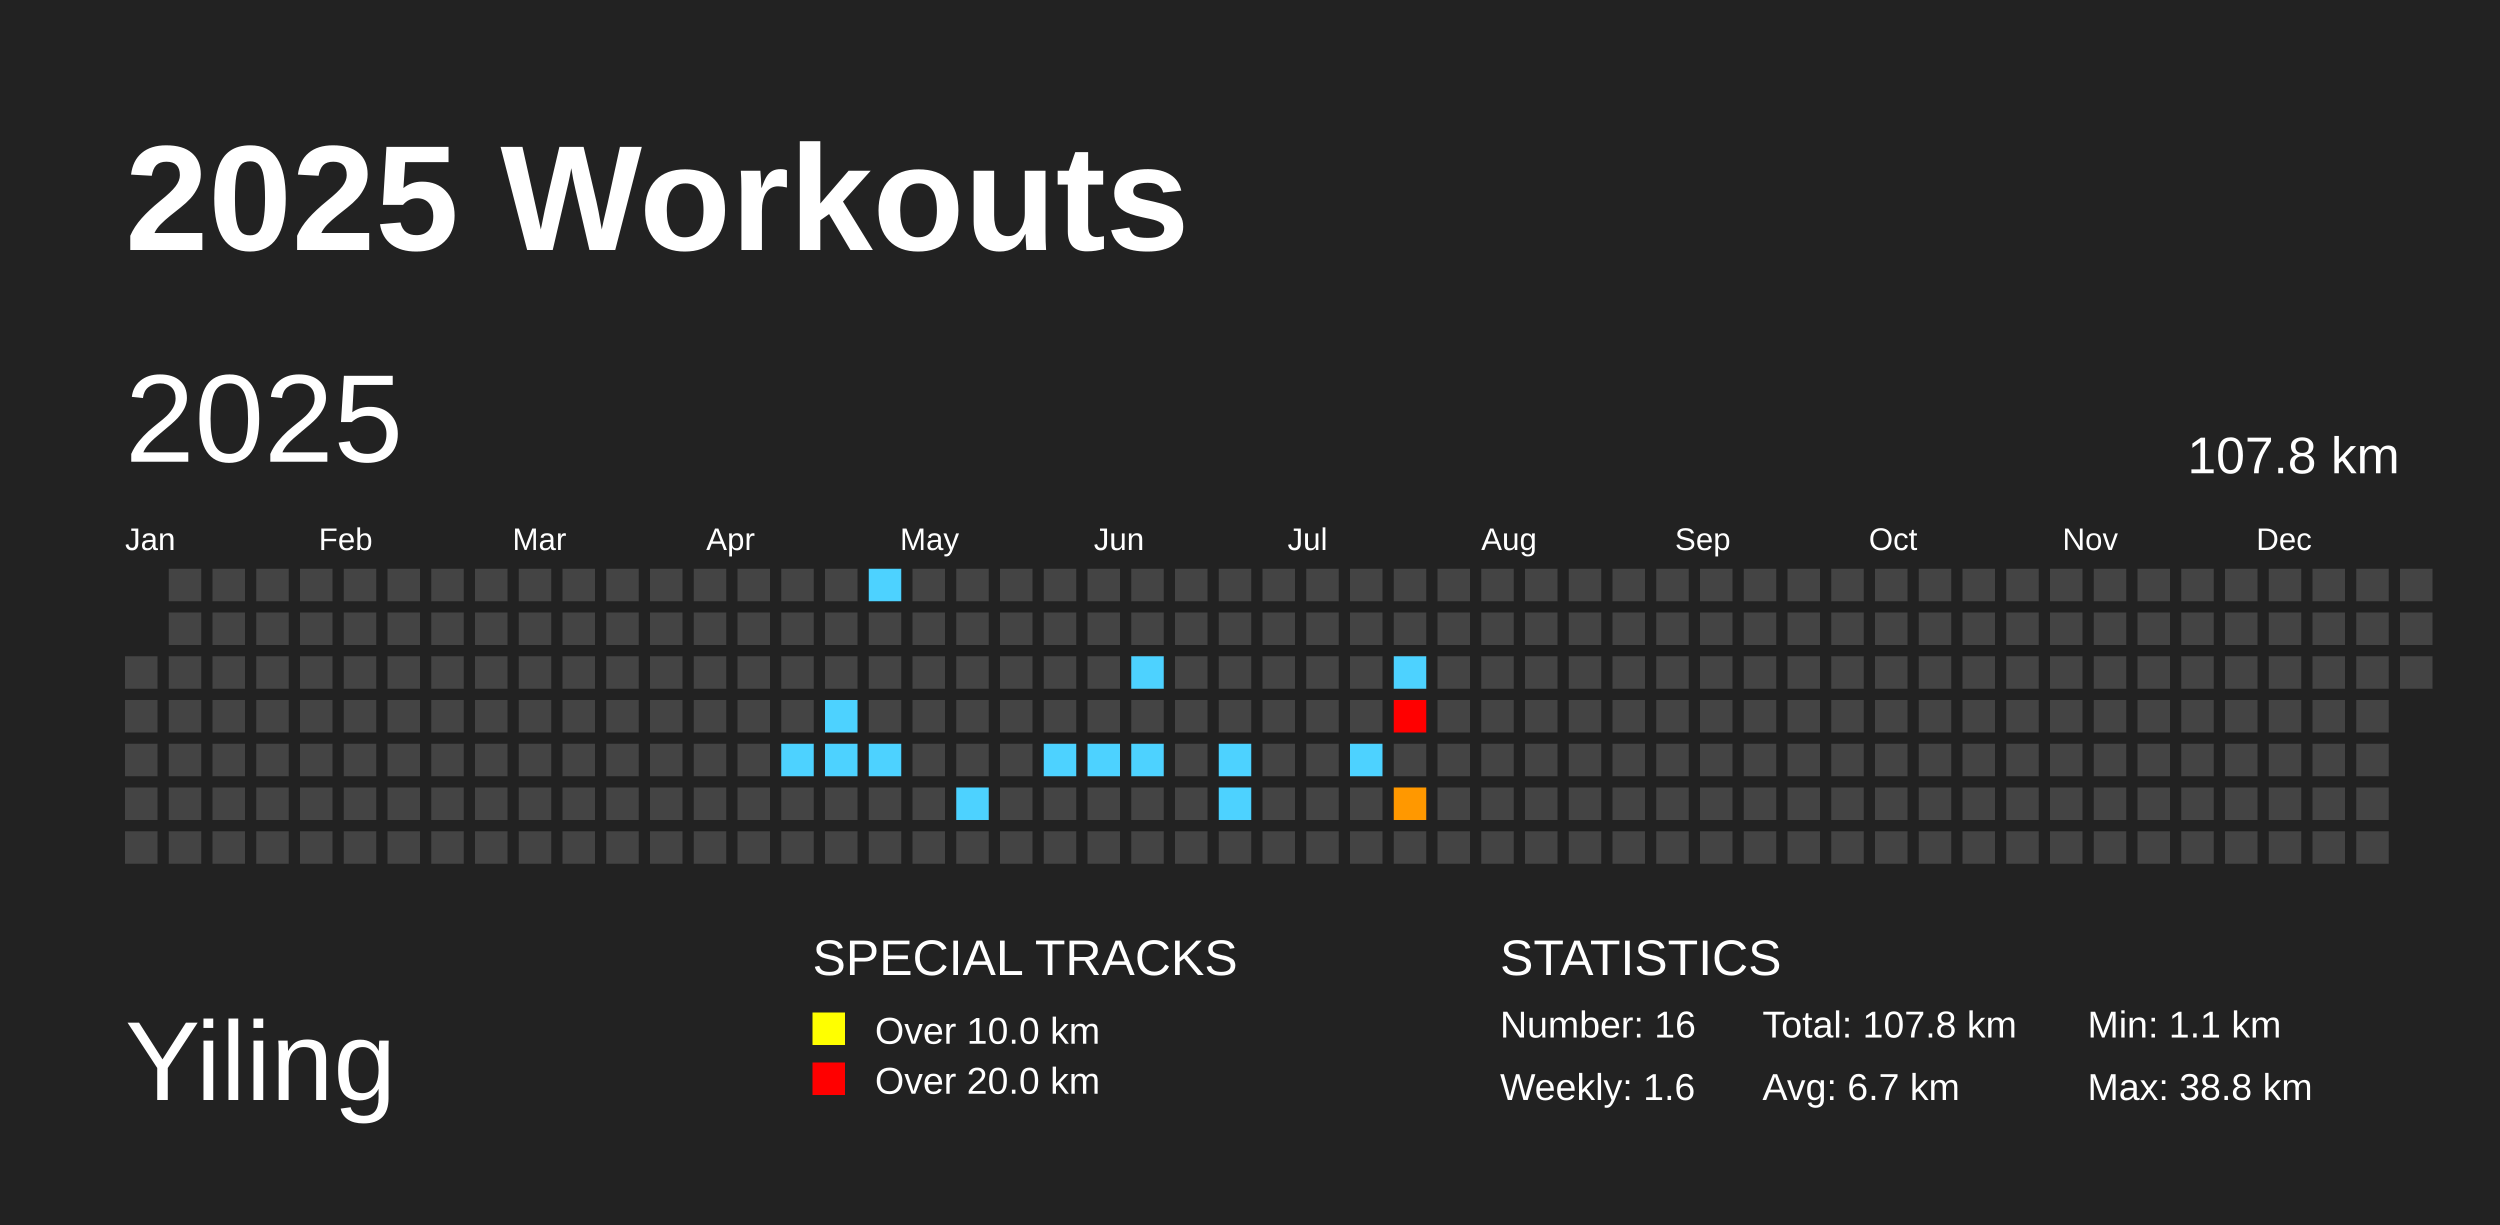
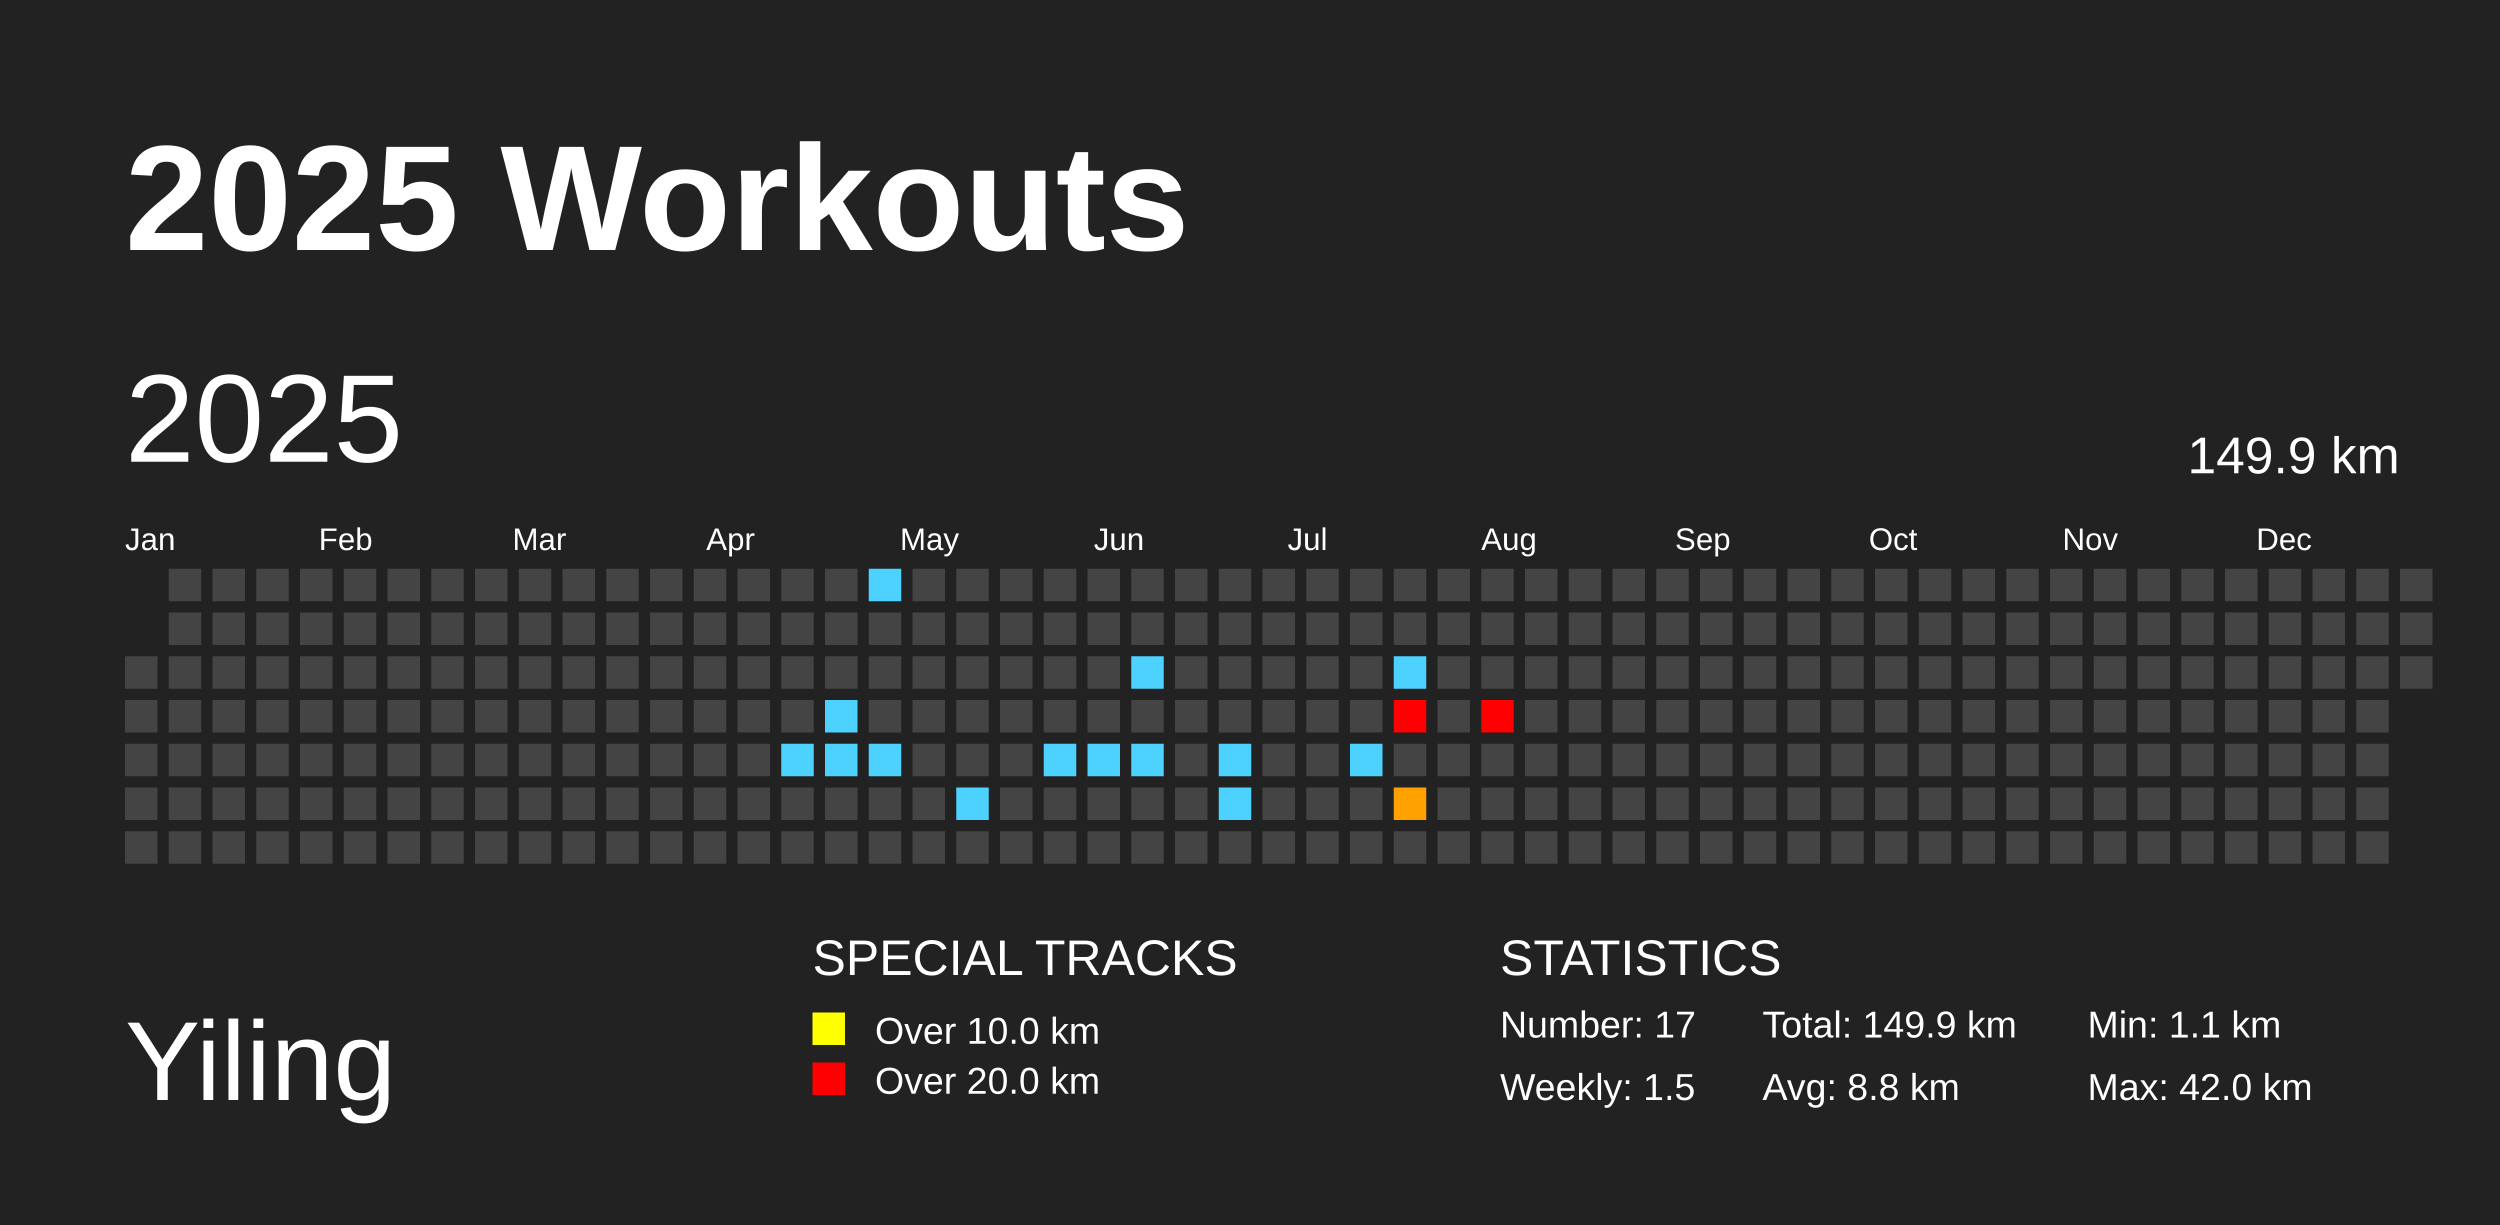
<svg xmlns="http://www.w3.org/2000/svg" baseProfile="full" height="98mm" version="1.1" viewBox="0,0,200,98" width="200mm">
  <defs />
  <rect fill="#222222" height="98" width="200" x="0" y="0" />
  <text fill="#FFFFFF" style="font-size:12px; font-family:Arial; font-weight:bold;" x="10" y="20">2025 Workouts</text>
  <text fill="#FFFFFF" style="font-size:9px; font-family:Arial" x="10" y="88">Yiling</text>
  <text fill="#FFFFFF" style="font-size:4px; font-family:Arial" x="65" y="78">SPECIAL TRACKS</text>
  <rect fill="yellow" height="2.6" width="2.6" x="65" y="81" />
  <text fill="#FFFFFF" style="font-size:3px; font-family:Arial" x="70" y="83.5">Over 10.0 km</text>
  <rect fill="red" height="2.6" width="2.6" x="65" y="85" />
  <text fill="#FFFFFF" style="font-size:3px; font-family:Arial" x="70" y="87.5">Over 20.0 km</text>
  <text fill="#FFFFFF" style="font-size:4px; font-family:Arial" x="120" y="78">STATISTICS</text>
-   <text fill="#FFFFFF" style="font-size:3px; font-family:Arial" x="120" y="83">Number: 16</text>
-   <text fill="#FFFFFF" style="font-size:3px; font-family:Arial" x="120" y="88">Weekly: 1.6</text>
-   <text fill="#FFFFFF" style="font-size:3px; font-family:Arial" x="141" y="83">Total: 107.8 km</text>
-   <text fill="#FFFFFF" style="font-size:3px; font-family:Arial" x="141" y="88">Avg: 6.7 km</text>
+   <text fill="#FFFFFF" style="font-size:3px; font-family:Arial" x="120" y="83">Number: 17</text>
+   <text fill="#FFFFFF" style="font-size:3px; font-family:Arial" x="120" y="88">Weekly: 1.5</text>
+   <text fill="#FFFFFF" style="font-size:3px; font-family:Arial" x="141" y="83">Total: 149.9 km</text>
+   <text fill="#FFFFFF" style="font-size:3px; font-family:Arial" x="141" y="88">Avg: 8.8 km</text>
  <text fill="#FFFFFF" style="font-size:3px; font-family:Arial" x="167" y="83">Min: 1.1 km</text>
-   <text fill="#FFFFFF" style="font-size:3px; font-family:Arial" x="167" y="88">Max: 38.8 km</text>
+   <text fill="#FFFFFF" style="font-size:3px; font-family:Arial" x="167" y="88">Max: 42.0 km</text>
  <text dominant-baseline="hanging" fill="#FFFFFF" style="font-size:10.0px; font-family:Arial;" x="10" y="30">2025</text>
-   <text dominant-baseline="hanging" fill="#FFFFFF" style="font-size:4.125px; font-family:Arial;" x="175" y="35">107.8 km</text>
+   <text dominant-baseline="hanging" fill="#FFFFFF" style="font-size:4.125px; font-family:Arial;" x="175" y="35">149.9 km</text>
  <text fill="#FFFFFF" style="font-size:2.5px; font-family:Arial" x="10.0" y="44">Jan</text>
  <text fill="#FFFFFF" style="font-size:2.5px; font-family:Arial" x="25.5" y="44">Feb</text>
  <text fill="#FFFFFF" style="font-size:2.5px; font-family:Arial" x="41.0" y="44">Mar</text>
  <text fill="#FFFFFF" style="font-size:2.5px; font-family:Arial" x="56.5" y="44">Apr</text>
  <text fill="#FFFFFF" style="font-size:2.5px; font-family:Arial" x="72.0" y="44">May</text>
  <text fill="#FFFFFF" style="font-size:2.5px; font-family:Arial" x="87.5" y="44">Jun</text>
  <text fill="#FFFFFF" style="font-size:2.5px; font-family:Arial" x="103.0" y="44">Jul</text>
  <text fill="#FFFFFF" style="font-size:2.5px; font-family:Arial" x="118.5" y="44">Aug</text>
  <text fill="#FFFFFF" style="font-size:2.5px; font-family:Arial" x="134.0" y="44">Sep</text>
  <text fill="#FFFFFF" style="font-size:2.5px; font-family:Arial" x="149.5" y="44">Oct</text>
  <text fill="#FFFFFF" style="font-size:2.5px; font-family:Arial" x="165.0" y="44">Nov</text>
  <text fill="#FFFFFF" style="font-size:2.5px; font-family:Arial" x="180.5" y="44">Dec</text>
  <rect fill="#444444" height="2.6" width="2.6" x="10.0" y="52.5" />
  <rect fill="#444444" height="2.6" width="2.6" x="10.0" y="56.0" />
  <rect fill="#444444" height="2.6" width="2.6" x="10.0" y="59.5" />
  <rect fill="#444444" height="2.6" width="2.6" x="10.0" y="63.0" />
  <rect fill="#444444" height="2.6" width="2.6" x="10.0" y="66.5" />
  <rect fill="#444444" height="2.6" width="2.6" x="13.5" y="45.5" />
  <rect fill="#444444" height="2.6" width="2.6" x="13.5" y="49.0" />
  <rect fill="#444444" height="2.6" width="2.6" x="13.5" y="52.5" />
  <rect fill="#444444" height="2.6" width="2.6" x="13.5" y="56.0" />
  <rect fill="#444444" height="2.6" width="2.6" x="13.5" y="59.5" />
  <rect fill="#444444" height="2.6" width="2.6" x="13.5" y="63.0" />
  <rect fill="#444444" height="2.6" width="2.6" x="13.5" y="66.5" />
  <rect fill="#444444" height="2.6" width="2.6" x="17.0" y="45.5" />
  <rect fill="#444444" height="2.6" width="2.6" x="17.0" y="49.0" />
  <rect fill="#444444" height="2.6" width="2.6" x="17.0" y="52.5" />
  <rect fill="#444444" height="2.6" width="2.6" x="17.0" y="56.0" />
  <rect fill="#444444" height="2.6" width="2.6" x="17.0" y="59.5" />
  <rect fill="#444444" height="2.6" width="2.6" x="17.0" y="63.0" />
  <rect fill="#444444" height="2.6" width="2.6" x="17.0" y="66.5" />
  <rect fill="#444444" height="2.6" width="2.6" x="20.5" y="45.5" />
  <rect fill="#444444" height="2.6" width="2.6" x="20.5" y="49.0" />
  <rect fill="#444444" height="2.6" width="2.6" x="20.5" y="52.5" />
  <rect fill="#444444" height="2.6" width="2.6" x="20.5" y="56.0" />
  <rect fill="#444444" height="2.6" width="2.6" x="20.5" y="59.5" />
  <rect fill="#444444" height="2.6" width="2.6" x="20.5" y="63.0" />
  <rect fill="#444444" height="2.6" width="2.6" x="20.5" y="66.5" />
  <rect fill="#444444" height="2.6" width="2.6" x="24.0" y="45.5" />
  <rect fill="#444444" height="2.6" width="2.6" x="24.0" y="49.0" />
  <rect fill="#444444" height="2.6" width="2.6" x="24.0" y="52.5" />
  <rect fill="#444444" height="2.6" width="2.6" x="24.0" y="56.0" />
  <rect fill="#444444" height="2.6" width="2.6" x="24.0" y="59.5" />
  <rect fill="#444444" height="2.6" width="2.6" x="24.0" y="63.0" />
  <rect fill="#444444" height="2.6" width="2.6" x="24.0" y="66.5" />
  <rect fill="#444444" height="2.6" width="2.6" x="27.5" y="45.5" />
  <rect fill="#444444" height="2.6" width="2.6" x="27.5" y="49.0" />
  <rect fill="#444444" height="2.6" width="2.6" x="27.5" y="52.5" />
  <rect fill="#444444" height="2.6" width="2.6" x="27.5" y="56.0" />
  <rect fill="#444444" height="2.6" width="2.6" x="27.5" y="59.5" />
  <rect fill="#444444" height="2.6" width="2.6" x="27.5" y="63.0" />
  <rect fill="#444444" height="2.6" width="2.6" x="27.5" y="66.5" />
  <rect fill="#444444" height="2.6" width="2.6" x="31.0" y="45.5" />
  <rect fill="#444444" height="2.6" width="2.6" x="31.0" y="49.0" />
  <rect fill="#444444" height="2.6" width="2.6" x="31.0" y="52.5" />
  <rect fill="#444444" height="2.6" width="2.6" x="31.0" y="56.0" />
  <rect fill="#444444" height="2.6" width="2.6" x="31.0" y="59.5" />
  <rect fill="#444444" height="2.6" width="2.6" x="31.0" y="63.0" />
  <rect fill="#444444" height="2.6" width="2.6" x="31.0" y="66.5" />
  <rect fill="#444444" height="2.6" width="2.6" x="34.5" y="45.5" />
  <rect fill="#444444" height="2.6" width="2.6" x="34.5" y="49.0" />
  <rect fill="#444444" height="2.6" width="2.6" x="34.5" y="52.5" />
  <rect fill="#444444" height="2.6" width="2.6" x="34.5" y="56.0" />
  <rect fill="#444444" height="2.6" width="2.6" x="34.5" y="59.5" />
  <rect fill="#444444" height="2.6" width="2.6" x="34.5" y="63.0" />
  <rect fill="#444444" height="2.6" width="2.6" x="34.5" y="66.5" />
  <rect fill="#444444" height="2.6" width="2.6" x="38.0" y="45.5" />
  <rect fill="#444444" height="2.6" width="2.6" x="38.0" y="49.0" />
  <rect fill="#444444" height="2.6" width="2.6" x="38.0" y="52.5" />
  <rect fill="#444444" height="2.6" width="2.6" x="38.0" y="56.0" />
  <rect fill="#444444" height="2.6" width="2.6" x="38.0" y="59.5" />
  <rect fill="#444444" height="2.6" width="2.6" x="38.0" y="63.0" />
  <rect fill="#444444" height="2.6" width="2.6" x="38.0" y="66.5" />
  <rect fill="#444444" height="2.6" width="2.6" x="41.5" y="45.5" />
  <rect fill="#444444" height="2.6" width="2.6" x="41.5" y="49.0" />
  <rect fill="#444444" height="2.6" width="2.6" x="41.5" y="52.5" />
  <rect fill="#444444" height="2.6" width="2.6" x="41.5" y="56.0" />
  <rect fill="#444444" height="2.6" width="2.6" x="41.5" y="59.5" />
  <rect fill="#444444" height="2.6" width="2.6" x="41.5" y="63.0" />
  <rect fill="#444444" height="2.6" width="2.6" x="41.5" y="66.5" />
  <rect fill="#444444" height="2.6" width="2.6" x="45.0" y="45.5" />
  <rect fill="#444444" height="2.6" width="2.6" x="45.0" y="49.0" />
  <rect fill="#444444" height="2.6" width="2.6" x="45.0" y="52.5" />
  <rect fill="#444444" height="2.6" width="2.6" x="45.0" y="56.0" />
  <rect fill="#444444" height="2.6" width="2.6" x="45.0" y="59.5" />
  <rect fill="#444444" height="2.6" width="2.6" x="45.0" y="63.0" />
  <rect fill="#444444" height="2.6" width="2.6" x="45.0" y="66.5" />
  <rect fill="#444444" height="2.6" width="2.6" x="48.5" y="45.5" />
  <rect fill="#444444" height="2.6" width="2.6" x="48.5" y="49.0" />
  <rect fill="#444444" height="2.6" width="2.6" x="48.5" y="52.5" />
  <rect fill="#444444" height="2.6" width="2.6" x="48.5" y="56.0" />
  <rect fill="#444444" height="2.6" width="2.6" x="48.5" y="59.5" />
  <rect fill="#444444" height="2.6" width="2.6" x="48.5" y="63.0" />
  <rect fill="#444444" height="2.6" width="2.6" x="48.5" y="66.5" />
  <rect fill="#444444" height="2.6" width="2.6" x="52.0" y="45.5" />
  <rect fill="#444444" height="2.6" width="2.6" x="52.0" y="49.0" />
  <rect fill="#444444" height="2.6" width="2.6" x="52.0" y="52.5" />
  <rect fill="#444444" height="2.6" width="2.6" x="52.0" y="56.0" />
  <rect fill="#444444" height="2.6" width="2.6" x="52.0" y="59.5" />
  <rect fill="#444444" height="2.6" width="2.6" x="52.0" y="63.0" />
  <rect fill="#444444" height="2.6" width="2.6" x="52.0" y="66.5" />
  <rect fill="#444444" height="2.6" width="2.6" x="55.5" y="45.5" />
  <rect fill="#444444" height="2.6" width="2.6" x="55.5" y="49.0" />
  <rect fill="#444444" height="2.6" width="2.6" x="55.5" y="52.5" />
  <rect fill="#444444" height="2.6" width="2.6" x="55.5" y="56.0" />
  <rect fill="#444444" height="2.6" width="2.6" x="55.5" y="59.5" />
  <rect fill="#444444" height="2.6" width="2.6" x="55.5" y="63.0" />
  <rect fill="#444444" height="2.6" width="2.6" x="55.5" y="66.5" />
  <rect fill="#444444" height="2.6" width="2.6" x="59.0" y="45.5" />
  <rect fill="#444444" height="2.6" width="2.6" x="59.0" y="49.0" />
  <rect fill="#444444" height="2.6" width="2.6" x="59.0" y="52.5" />
  <rect fill="#444444" height="2.6" width="2.6" x="59.0" y="56.0" />
  <rect fill="#444444" height="2.6" width="2.6" x="59.0" y="59.5" />
  <rect fill="#444444" height="2.6" width="2.6" x="59.0" y="63.0" />
  <rect fill="#444444" height="2.6" width="2.6" x="59.0" y="66.5" />
  <rect fill="#444444" height="2.6" width="2.6" x="62.5" y="45.5" />
  <rect fill="#444444" height="2.6" width="2.6" x="62.5" y="49.0" />
  <rect fill="#444444" height="2.6" width="2.6" x="62.5" y="52.5" />
  <rect fill="#444444" height="2.6" width="2.6" x="62.5" y="56.0" />
  <rect fill="#4dd2ff" height="2.6" width="2.6" x="62.5" y="59.5" />
  <rect fill="#444444" height="2.6" width="2.6" x="62.5" y="63.0" />
  <rect fill="#444444" height="2.6" width="2.6" x="62.5" y="66.5" />
  <rect fill="#444444" height="2.6" width="2.6" x="66.0" y="45.5" />
  <rect fill="#444444" height="2.6" width="2.6" x="66.0" y="49.0" />
  <rect fill="#444444" height="2.6" width="2.6" x="66.0" y="52.5" />
  <rect fill="#4dd2ff" height="2.6" width="2.6" x="66.0" y="56.0" />
  <rect fill="#4dd2ff" height="2.6" width="2.6" x="66.0" y="59.5" />
  <rect fill="#444444" height="2.6" width="2.6" x="66.0" y="63.0" />
  <rect fill="#444444" height="2.6" width="2.6" x="66.0" y="66.5" />
  <rect fill="#4dd2ff" height="2.6" width="2.6" x="69.5" y="45.5" />
  <rect fill="#444444" height="2.6" width="2.6" x="69.5" y="49.0" />
  <rect fill="#444444" height="2.6" width="2.6" x="69.5" y="52.5" />
  <rect fill="#444444" height="2.6" width="2.6" x="69.5" y="56.0" />
  <rect fill="#4dd2ff" height="2.6" width="2.6" x="69.5" y="59.5" />
  <rect fill="#444444" height="2.6" width="2.6" x="69.5" y="63.0" />
  <rect fill="#444444" height="2.6" width="2.6" x="69.5" y="66.5" />
  <rect fill="#444444" height="2.6" width="2.6" x="73.0" y="45.5" />
  <rect fill="#444444" height="2.6" width="2.6" x="73.0" y="49.0" />
  <rect fill="#444444" height="2.6" width="2.6" x="73.0" y="52.5" />
  <rect fill="#444444" height="2.6" width="2.6" x="73.0" y="56.0" />
  <rect fill="#444444" height="2.6" width="2.6" x="73.0" y="59.5" />
  <rect fill="#444444" height="2.6" width="2.6" x="73.0" y="63.0" />
  <rect fill="#444444" height="2.6" width="2.6" x="73.0" y="66.5" />
  <rect fill="#444444" height="2.6" width="2.6" x="76.5" y="45.5" />
  <rect fill="#444444" height="2.6" width="2.6" x="76.5" y="49.0" />
  <rect fill="#444444" height="2.6" width="2.6" x="76.5" y="52.5" />
  <rect fill="#444444" height="2.6" width="2.6" x="76.5" y="56.0" />
  <rect fill="#444444" height="2.6" width="2.6" x="76.5" y="59.5" />
  <rect fill="#4dd2ff" height="2.6" width="2.6" x="76.5" y="63.0" />
  <rect fill="#444444" height="2.6" width="2.6" x="76.5" y="66.5" />
  <rect fill="#444444" height="2.6" width="2.6" x="80.0" y="45.5" />
  <rect fill="#444444" height="2.6" width="2.6" x="80.0" y="49.0" />
  <rect fill="#444444" height="2.6" width="2.6" x="80.0" y="52.5" />
  <rect fill="#444444" height="2.6" width="2.6" x="80.0" y="56.0" />
  <rect fill="#444444" height="2.6" width="2.6" x="80.0" y="59.5" />
  <rect fill="#444444" height="2.6" width="2.6" x="80.0" y="63.0" />
  <rect fill="#444444" height="2.6" width="2.6" x="80.0" y="66.5" />
  <rect fill="#444444" height="2.6" width="2.6" x="83.5" y="45.5" />
  <rect fill="#444444" height="2.6" width="2.6" x="83.5" y="49.0" />
  <rect fill="#444444" height="2.6" width="2.6" x="83.5" y="52.5" />
  <rect fill="#444444" height="2.6" width="2.6" x="83.5" y="56.0" />
  <rect fill="#4dd2ff" height="2.6" width="2.6" x="83.5" y="59.5" />
  <rect fill="#444444" height="2.6" width="2.6" x="83.5" y="63.0" />
  <rect fill="#444444" height="2.6" width="2.6" x="83.5" y="66.5" />
  <rect fill="#444444" height="2.6" width="2.6" x="87.0" y="45.5" />
  <rect fill="#444444" height="2.6" width="2.6" x="87.0" y="49.0" />
  <rect fill="#444444" height="2.6" width="2.6" x="87.0" y="52.5" />
  <rect fill="#444444" height="2.6" width="2.6" x="87.0" y="56.0" />
  <rect fill="#4dd2ff" height="2.6" width="2.6" x="87.0" y="59.5" />
  <rect fill="#444444" height="2.6" width="2.6" x="87.0" y="63.0" />
  <rect fill="#444444" height="2.6" width="2.6" x="87.0" y="66.5" />
  <rect fill="#444444" height="2.6" width="2.6" x="90.5" y="45.5" />
  <rect fill="#444444" height="2.6" width="2.6" x="90.5" y="49.0" />
  <rect fill="#4dd2ff" height="2.6" width="2.6" x="90.5" y="52.5" />
  <rect fill="#444444" height="2.6" width="2.6" x="90.5" y="56.0" />
  <rect fill="#4dd2ff" height="2.6" width="2.6" x="90.5" y="59.5" />
  <rect fill="#444444" height="2.6" width="2.6" x="90.5" y="63.0" />
  <rect fill="#444444" height="2.6" width="2.6" x="90.5" y="66.5" />
  <rect fill="#444444" height="2.6" width="2.6" x="94.0" y="45.5" />
  <rect fill="#444444" height="2.6" width="2.6" x="94.0" y="49.0" />
  <rect fill="#444444" height="2.6" width="2.6" x="94.0" y="52.5" />
  <rect fill="#444444" height="2.6" width="2.6" x="94.0" y="56.0" />
  <rect fill="#444444" height="2.6" width="2.6" x="94.0" y="59.5" />
  <rect fill="#444444" height="2.6" width="2.6" x="94.0" y="63.0" />
  <rect fill="#444444" height="2.6" width="2.6" x="94.0" y="66.5" />
  <rect fill="#444444" height="2.6" width="2.6" x="97.5" y="45.5" />
  <rect fill="#444444" height="2.6" width="2.6" x="97.5" y="49.0" />
  <rect fill="#444444" height="2.6" width="2.6" x="97.5" y="52.5" />
  <rect fill="#444444" height="2.6" width="2.6" x="97.5" y="56.0" />
  <rect fill="#4dd2ff" height="2.6" width="2.6" x="97.5" y="59.5" />
  <rect fill="#4dd2ff" height="2.6" width="2.6" x="97.5" y="63.0" />
  <rect fill="#444444" height="2.6" width="2.6" x="97.5" y="66.5" />
  <rect fill="#444444" height="2.6" width="2.6" x="101.0" y="45.5" />
  <rect fill="#444444" height="2.6" width="2.6" x="101.0" y="49.0" />
  <rect fill="#444444" height="2.6" width="2.6" x="101.0" y="52.5" />
  <rect fill="#444444" height="2.6" width="2.6" x="101.0" y="56.0" />
  <rect fill="#444444" height="2.6" width="2.6" x="101.0" y="59.5" />
  <rect fill="#444444" height="2.6" width="2.6" x="101.0" y="63.0" />
  <rect fill="#444444" height="2.6" width="2.6" x="101.0" y="66.5" />
  <rect fill="#444444" height="2.6" width="2.6" x="104.5" y="45.5" />
  <rect fill="#444444" height="2.6" width="2.6" x="104.5" y="49.0" />
  <rect fill="#444444" height="2.6" width="2.6" x="104.5" y="52.5" />
  <rect fill="#444444" height="2.6" width="2.6" x="104.5" y="56.0" />
  <rect fill="#444444" height="2.6" width="2.6" x="104.5" y="59.5" />
  <rect fill="#444444" height="2.6" width="2.6" x="104.5" y="63.0" />
  <rect fill="#444444" height="2.6" width="2.6" x="104.5" y="66.5" />
  <rect fill="#444444" height="2.6" width="2.6" x="108.0" y="45.5" />
  <rect fill="#444444" height="2.6" width="2.6" x="108.0" y="49.0" />
  <rect fill="#444444" height="2.6" width="2.6" x="108.0" y="52.5" />
  <rect fill="#444444" height="2.6" width="2.6" x="108.0" y="56.0" />
  <rect fill="#4dd2ff" height="2.6" width="2.6" x="108.0" y="59.5" />
  <rect fill="#444444" height="2.6" width="2.6" x="108.0" y="63.0" />
  <rect fill="#444444" height="2.6" width="2.6" x="108.0" y="66.5" />
  <rect fill="#444444" height="2.6" width="2.6" x="111.5" y="45.5" />
  <rect fill="#444444" height="2.6" width="2.6" x="111.5" y="49.0" />
  <rect fill="#4dd2ff" height="2.6" width="2.6" x="111.5" y="52.5" />
  <rect fill="red" height="2.6" width="2.6" x="111.5" y="56.0" />
  <rect fill="#444444" height="2.6" width="2.6" x="111.5" y="59.5" />
-   <rect fill="#ff9800" height="2.6" width="2.6" x="111.5" y="63.0" />
+   <rect fill="#ffa100" height="2.6" width="2.6" x="111.5" y="63.0" />
  <rect fill="#444444" height="2.6" width="2.6" x="111.5" y="66.5" />
  <rect fill="#444444" height="2.6" width="2.6" x="115.0" y="45.5" />
  <rect fill="#444444" height="2.6" width="2.6" x="115.0" y="49.0" />
  <rect fill="#444444" height="2.6" width="2.6" x="115.0" y="52.5" />
  <rect fill="#444444" height="2.6" width="2.6" x="115.0" y="56.0" />
  <rect fill="#444444" height="2.6" width="2.6" x="115.0" y="59.5" />
  <rect fill="#444444" height="2.6" width="2.6" x="115.0" y="63.0" />
  <rect fill="#444444" height="2.6" width="2.6" x="115.0" y="66.5" />
  <rect fill="#444444" height="2.6" width="2.6" x="118.5" y="45.5" />
  <rect fill="#444444" height="2.6" width="2.6" x="118.5" y="49.0" />
  <rect fill="#444444" height="2.6" width="2.6" x="118.5" y="52.5" />
-   <rect fill="#444444" height="2.6" width="2.6" x="118.5" y="56.0" />
+   <rect fill="red" height="2.6" width="2.6" x="118.5" y="56.0" />
  <rect fill="#444444" height="2.6" width="2.6" x="118.5" y="59.5" />
  <rect fill="#444444" height="2.6" width="2.6" x="118.5" y="63.0" />
  <rect fill="#444444" height="2.6" width="2.6" x="118.5" y="66.5" />
  <rect fill="#444444" height="2.6" width="2.6" x="122.0" y="45.5" />
  <rect fill="#444444" height="2.6" width="2.6" x="122.0" y="49.0" />
  <rect fill="#444444" height="2.6" width="2.6" x="122.0" y="52.5" />
  <rect fill="#444444" height="2.6" width="2.6" x="122.0" y="56.0" />
  <rect fill="#444444" height="2.6" width="2.6" x="122.0" y="59.5" />
  <rect fill="#444444" height="2.6" width="2.6" x="122.0" y="63.0" />
  <rect fill="#444444" height="2.6" width="2.6" x="122.0" y="66.5" />
  <rect fill="#444444" height="2.6" width="2.6" x="125.5" y="45.5" />
  <rect fill="#444444" height="2.6" width="2.6" x="125.5" y="49.0" />
  <rect fill="#444444" height="2.6" width="2.6" x="125.5" y="52.5" />
  <rect fill="#444444" height="2.6" width="2.6" x="125.5" y="56.0" />
  <rect fill="#444444" height="2.6" width="2.6" x="125.5" y="59.5" />
  <rect fill="#444444" height="2.6" width="2.6" x="125.5" y="63.0" />
  <rect fill="#444444" height="2.6" width="2.6" x="125.5" y="66.5" />
  <rect fill="#444444" height="2.6" width="2.6" x="129.0" y="45.5" />
  <rect fill="#444444" height="2.6" width="2.6" x="129.0" y="49.0" />
  <rect fill="#444444" height="2.6" width="2.6" x="129.0" y="52.5" />
  <rect fill="#444444" height="2.6" width="2.6" x="129.0" y="56.0" />
  <rect fill="#444444" height="2.6" width="2.6" x="129.0" y="59.5" />
  <rect fill="#444444" height="2.6" width="2.6" x="129.0" y="63.0" />
  <rect fill="#444444" height="2.6" width="2.6" x="129.0" y="66.5" />
  <rect fill="#444444" height="2.6" width="2.6" x="132.5" y="45.5" />
  <rect fill="#444444" height="2.6" width="2.6" x="132.5" y="49.0" />
  <rect fill="#444444" height="2.6" width="2.6" x="132.5" y="52.5" />
  <rect fill="#444444" height="2.6" width="2.6" x="132.5" y="56.0" />
  <rect fill="#444444" height="2.6" width="2.6" x="132.5" y="59.5" />
  <rect fill="#444444" height="2.6" width="2.6" x="132.5" y="63.0" />
  <rect fill="#444444" height="2.6" width="2.6" x="132.5" y="66.5" />
  <rect fill="#444444" height="2.6" width="2.6" x="136.0" y="45.5" />
  <rect fill="#444444" height="2.6" width="2.6" x="136.0" y="49.0" />
  <rect fill="#444444" height="2.6" width="2.6" x="136.0" y="52.5" />
  <rect fill="#444444" height="2.6" width="2.6" x="136.0" y="56.0" />
  <rect fill="#444444" height="2.6" width="2.6" x="136.0" y="59.5" />
  <rect fill="#444444" height="2.6" width="2.6" x="136.0" y="63.0" />
  <rect fill="#444444" height="2.6" width="2.6" x="136.0" y="66.5" />
  <rect fill="#444444" height="2.6" width="2.6" x="139.5" y="45.5" />
  <rect fill="#444444" height="2.6" width="2.6" x="139.5" y="49.0" />
  <rect fill="#444444" height="2.6" width="2.6" x="139.5" y="52.5" />
  <rect fill="#444444" height="2.6" width="2.6" x="139.5" y="56.0" />
  <rect fill="#444444" height="2.6" width="2.6" x="139.5" y="59.5" />
  <rect fill="#444444" height="2.6" width="2.6" x="139.5" y="63.0" />
  <rect fill="#444444" height="2.6" width="2.6" x="139.5" y="66.5" />
  <rect fill="#444444" height="2.6" width="2.6" x="143.0" y="45.5" />
  <rect fill="#444444" height="2.6" width="2.6" x="143.0" y="49.0" />
  <rect fill="#444444" height="2.6" width="2.6" x="143.0" y="52.5" />
  <rect fill="#444444" height="2.6" width="2.6" x="143.0" y="56.0" />
  <rect fill="#444444" height="2.6" width="2.6" x="143.0" y="59.5" />
  <rect fill="#444444" height="2.6" width="2.6" x="143.0" y="63.0" />
  <rect fill="#444444" height="2.6" width="2.6" x="143.0" y="66.5" />
  <rect fill="#444444" height="2.6" width="2.6" x="146.5" y="45.5" />
  <rect fill="#444444" height="2.6" width="2.6" x="146.5" y="49.0" />
  <rect fill="#444444" height="2.6" width="2.6" x="146.5" y="52.5" />
  <rect fill="#444444" height="2.6" width="2.6" x="146.5" y="56.0" />
  <rect fill="#444444" height="2.6" width="2.6" x="146.5" y="59.5" />
  <rect fill="#444444" height="2.6" width="2.6" x="146.5" y="63.0" />
  <rect fill="#444444" height="2.6" width="2.6" x="146.5" y="66.5" />
  <rect fill="#444444" height="2.6" width="2.6" x="150.0" y="45.5" />
  <rect fill="#444444" height="2.6" width="2.6" x="150.0" y="49.0" />
  <rect fill="#444444" height="2.6" width="2.6" x="150.0" y="52.5" />
  <rect fill="#444444" height="2.6" width="2.6" x="150.0" y="56.0" />
  <rect fill="#444444" height="2.6" width="2.6" x="150.0" y="59.5" />
  <rect fill="#444444" height="2.6" width="2.6" x="150.0" y="63.0" />
  <rect fill="#444444" height="2.6" width="2.6" x="150.0" y="66.5" />
  <rect fill="#444444" height="2.6" width="2.6" x="153.5" y="45.5" />
  <rect fill="#444444" height="2.6" width="2.6" x="153.5" y="49.0" />
  <rect fill="#444444" height="2.6" width="2.6" x="153.5" y="52.5" />
  <rect fill="#444444" height="2.6" width="2.6" x="153.5" y="56.0" />
  <rect fill="#444444" height="2.6" width="2.6" x="153.5" y="59.5" />
  <rect fill="#444444" height="2.6" width="2.6" x="153.5" y="63.0" />
  <rect fill="#444444" height="2.6" width="2.6" x="153.5" y="66.5" />
  <rect fill="#444444" height="2.6" width="2.6" x="157.0" y="45.5" />
  <rect fill="#444444" height="2.6" width="2.6" x="157.0" y="49.0" />
  <rect fill="#444444" height="2.6" width="2.6" x="157.0" y="52.5" />
  <rect fill="#444444" height="2.6" width="2.6" x="157.0" y="56.0" />
  <rect fill="#444444" height="2.6" width="2.6" x="157.0" y="59.5" />
  <rect fill="#444444" height="2.6" width="2.6" x="157.0" y="63.0" />
  <rect fill="#444444" height="2.6" width="2.6" x="157.0" y="66.5" />
  <rect fill="#444444" height="2.6" width="2.6" x="160.5" y="45.5" />
  <rect fill="#444444" height="2.6" width="2.6" x="160.5" y="49.0" />
  <rect fill="#444444" height="2.6" width="2.6" x="160.5" y="52.5" />
  <rect fill="#444444" height="2.6" width="2.6" x="160.5" y="56.0" />
  <rect fill="#444444" height="2.6" width="2.6" x="160.5" y="59.5" />
  <rect fill="#444444" height="2.6" width="2.6" x="160.5" y="63.0" />
  <rect fill="#444444" height="2.6" width="2.6" x="160.5" y="66.5" />
  <rect fill="#444444" height="2.6" width="2.6" x="164.0" y="45.5" />
  <rect fill="#444444" height="2.6" width="2.6" x="164.0" y="49.0" />
  <rect fill="#444444" height="2.6" width="2.6" x="164.0" y="52.5" />
  <rect fill="#444444" height="2.6" width="2.6" x="164.0" y="56.0" />
  <rect fill="#444444" height="2.6" width="2.6" x="164.0" y="59.5" />
  <rect fill="#444444" height="2.6" width="2.6" x="164.0" y="63.0" />
  <rect fill="#444444" height="2.6" width="2.6" x="164.0" y="66.5" />
  <rect fill="#444444" height="2.6" width="2.6" x="167.5" y="45.5" />
  <rect fill="#444444" height="2.6" width="2.6" x="167.5" y="49.0" />
  <rect fill="#444444" height="2.6" width="2.6" x="167.5" y="52.5" />
  <rect fill="#444444" height="2.6" width="2.6" x="167.5" y="56.0" />
  <rect fill="#444444" height="2.6" width="2.6" x="167.5" y="59.5" />
  <rect fill="#444444" height="2.6" width="2.6" x="167.5" y="63.0" />
  <rect fill="#444444" height="2.6" width="2.6" x="167.5" y="66.5" />
  <rect fill="#444444" height="2.6" width="2.6" x="171.0" y="45.5" />
  <rect fill="#444444" height="2.6" width="2.6" x="171.0" y="49.0" />
  <rect fill="#444444" height="2.6" width="2.6" x="171.0" y="52.5" />
  <rect fill="#444444" height="2.6" width="2.6" x="171.0" y="56.0" />
  <rect fill="#444444" height="2.6" width="2.6" x="171.0" y="59.5" />
  <rect fill="#444444" height="2.6" width="2.6" x="171.0" y="63.0" />
  <rect fill="#444444" height="2.6" width="2.6" x="171.0" y="66.5" />
  <rect fill="#444444" height="2.6" width="2.6" x="174.5" y="45.5" />
  <rect fill="#444444" height="2.6" width="2.6" x="174.5" y="49.0" />
  <rect fill="#444444" height="2.6" width="2.6" x="174.5" y="52.5" />
  <rect fill="#444444" height="2.6" width="2.6" x="174.5" y="56.0" />
  <rect fill="#444444" height="2.6" width="2.6" x="174.5" y="59.5" />
  <rect fill="#444444" height="2.6" width="2.6" x="174.5" y="63.0" />
  <rect fill="#444444" height="2.6" width="2.6" x="174.5" y="66.5" />
  <rect fill="#444444" height="2.6" width="2.6" x="178.0" y="45.5" />
  <rect fill="#444444" height="2.6" width="2.6" x="178.0" y="49.0" />
  <rect fill="#444444" height="2.6" width="2.6" x="178.0" y="52.5" />
  <rect fill="#444444" height="2.6" width="2.6" x="178.0" y="56.0" />
  <rect fill="#444444" height="2.6" width="2.6" x="178.0" y="59.5" />
  <rect fill="#444444" height="2.6" width="2.6" x="178.0" y="63.0" />
  <rect fill="#444444" height="2.6" width="2.6" x="178.0" y="66.5" />
  <rect fill="#444444" height="2.6" width="2.6" x="181.5" y="45.5" />
  <rect fill="#444444" height="2.6" width="2.6" x="181.5" y="49.0" />
  <rect fill="#444444" height="2.6" width="2.6" x="181.5" y="52.5" />
  <rect fill="#444444" height="2.6" width="2.6" x="181.5" y="56.0" />
  <rect fill="#444444" height="2.6" width="2.6" x="181.5" y="59.5" />
  <rect fill="#444444" height="2.6" width="2.6" x="181.5" y="63.0" />
  <rect fill="#444444" height="2.6" width="2.6" x="181.5" y="66.5" />
  <rect fill="#444444" height="2.6" width="2.6" x="185.0" y="45.5" />
  <rect fill="#444444" height="2.6" width="2.6" x="185.0" y="49.0" />
  <rect fill="#444444" height="2.6" width="2.6" x="185.0" y="52.5" />
  <rect fill="#444444" height="2.6" width="2.6" x="185.0" y="56.0" />
  <rect fill="#444444" height="2.6" width="2.6" x="185.0" y="59.5" />
  <rect fill="#444444" height="2.6" width="2.6" x="185.0" y="63.0" />
  <rect fill="#444444" height="2.6" width="2.6" x="185.0" y="66.5" />
  <rect fill="#444444" height="2.6" width="2.6" x="188.5" y="45.5" />
  <rect fill="#444444" height="2.6" width="2.6" x="188.5" y="49.0" />
  <rect fill="#444444" height="2.6" width="2.6" x="188.5" y="52.5" />
  <rect fill="#444444" height="2.6" width="2.6" x="188.5" y="56.0" />
  <rect fill="#444444" height="2.6" width="2.6" x="188.5" y="59.5" />
  <rect fill="#444444" height="2.6" width="2.6" x="188.5" y="63.0" />
  <rect fill="#444444" height="2.6" width="2.6" x="188.5" y="66.5" />
  <rect fill="#444444" height="2.6" width="2.6" x="192.0" y="45.5" />
  <rect fill="#444444" height="2.6" width="2.6" x="192.0" y="49.0" />
  <rect fill="#444444" height="2.6" width="2.6" x="192.0" y="52.5" />
</svg>
